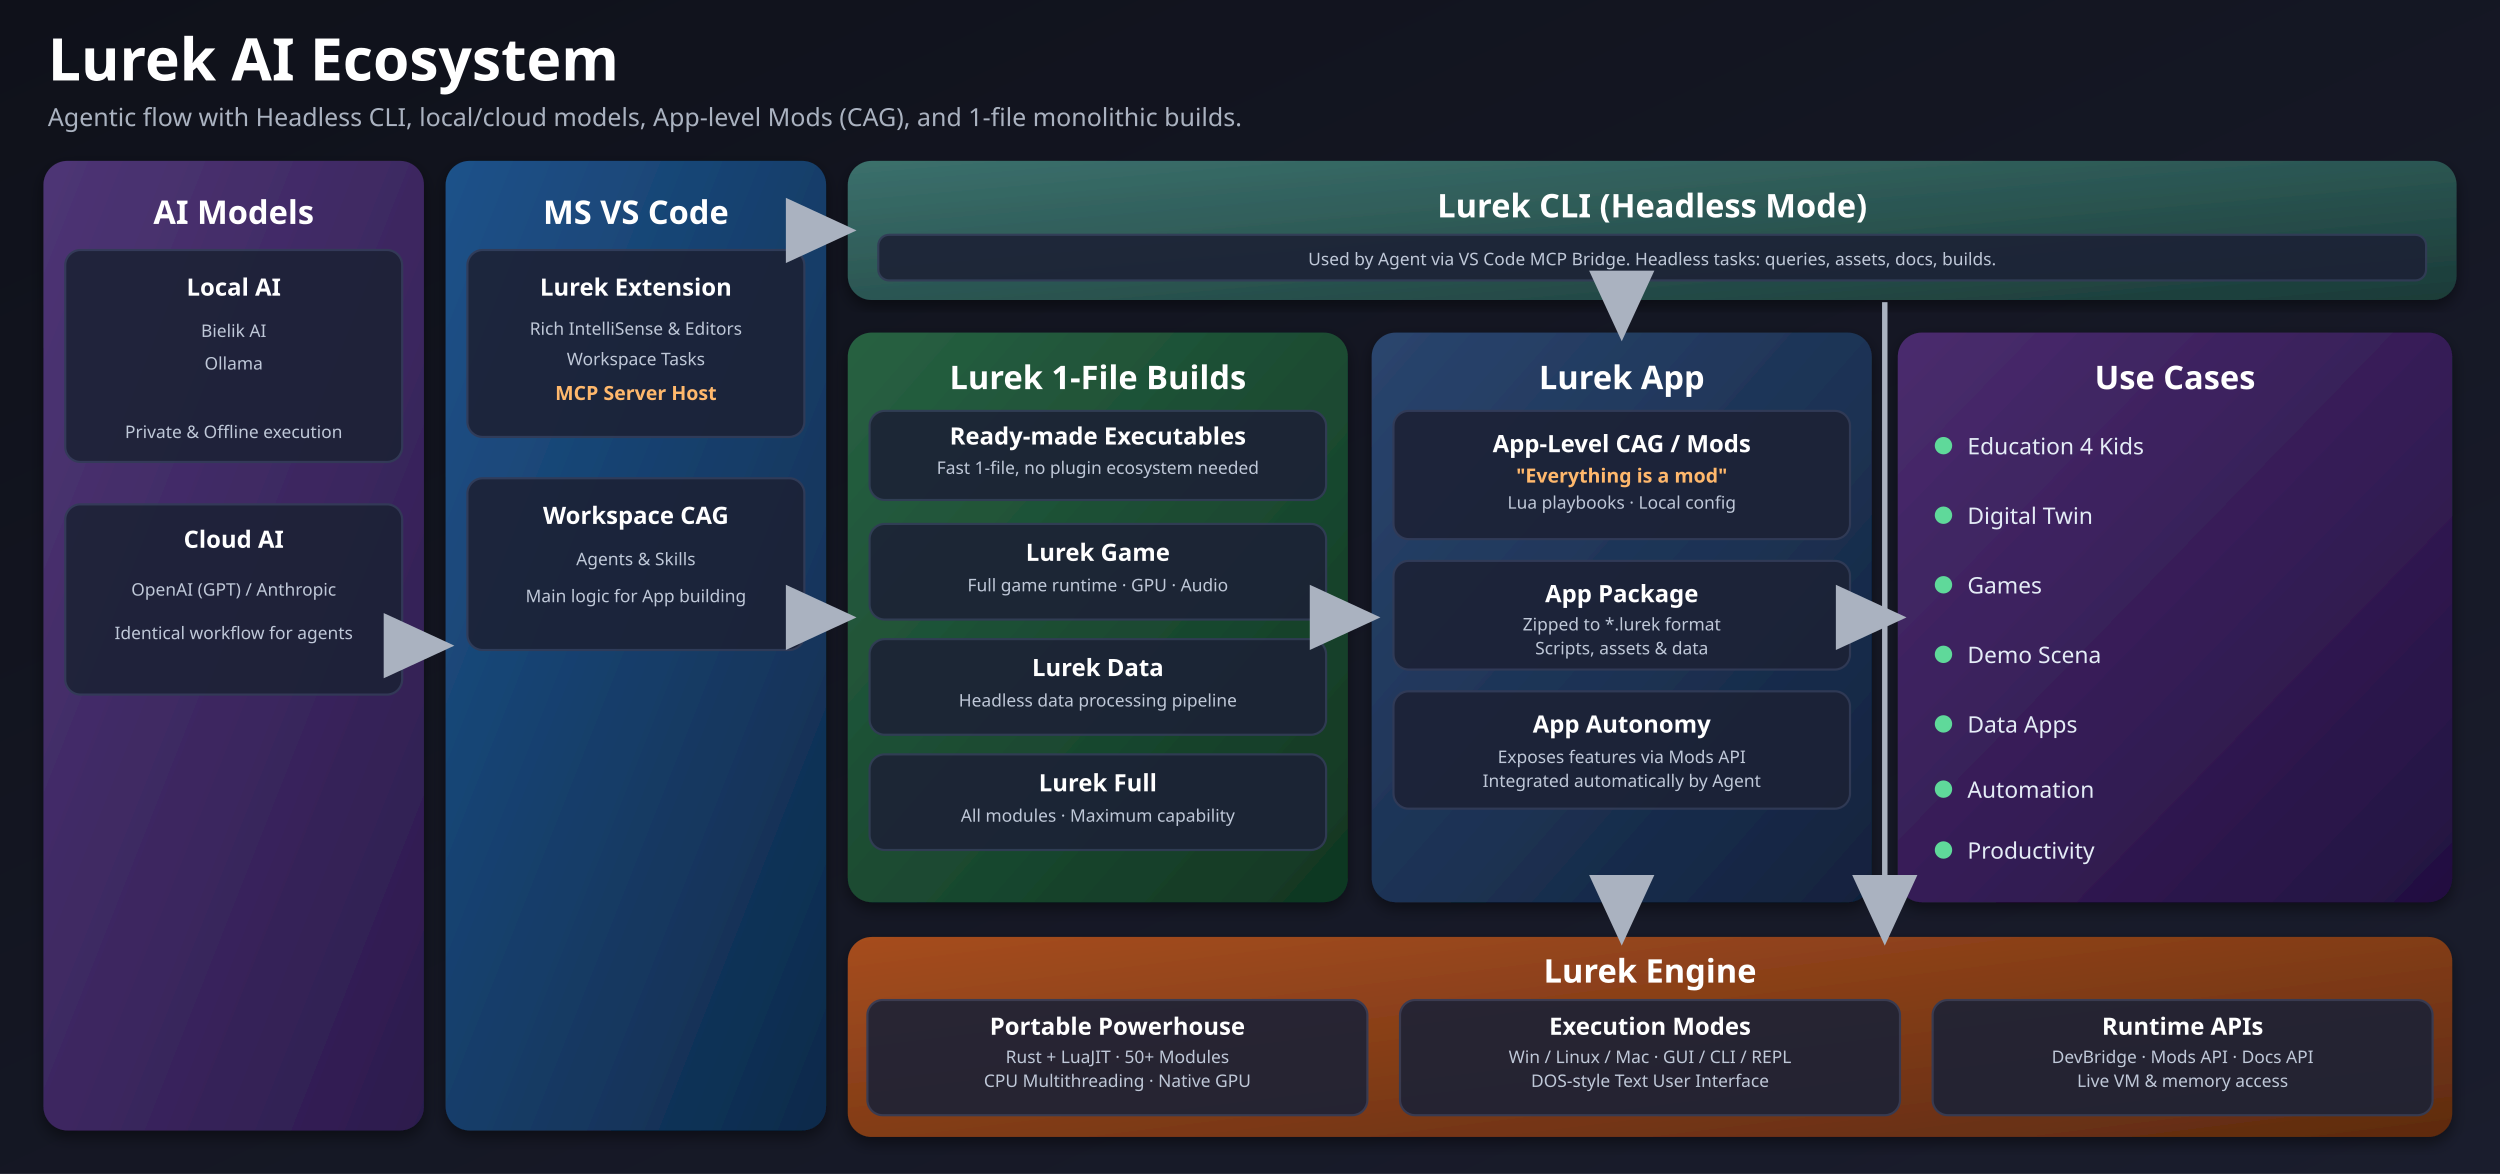
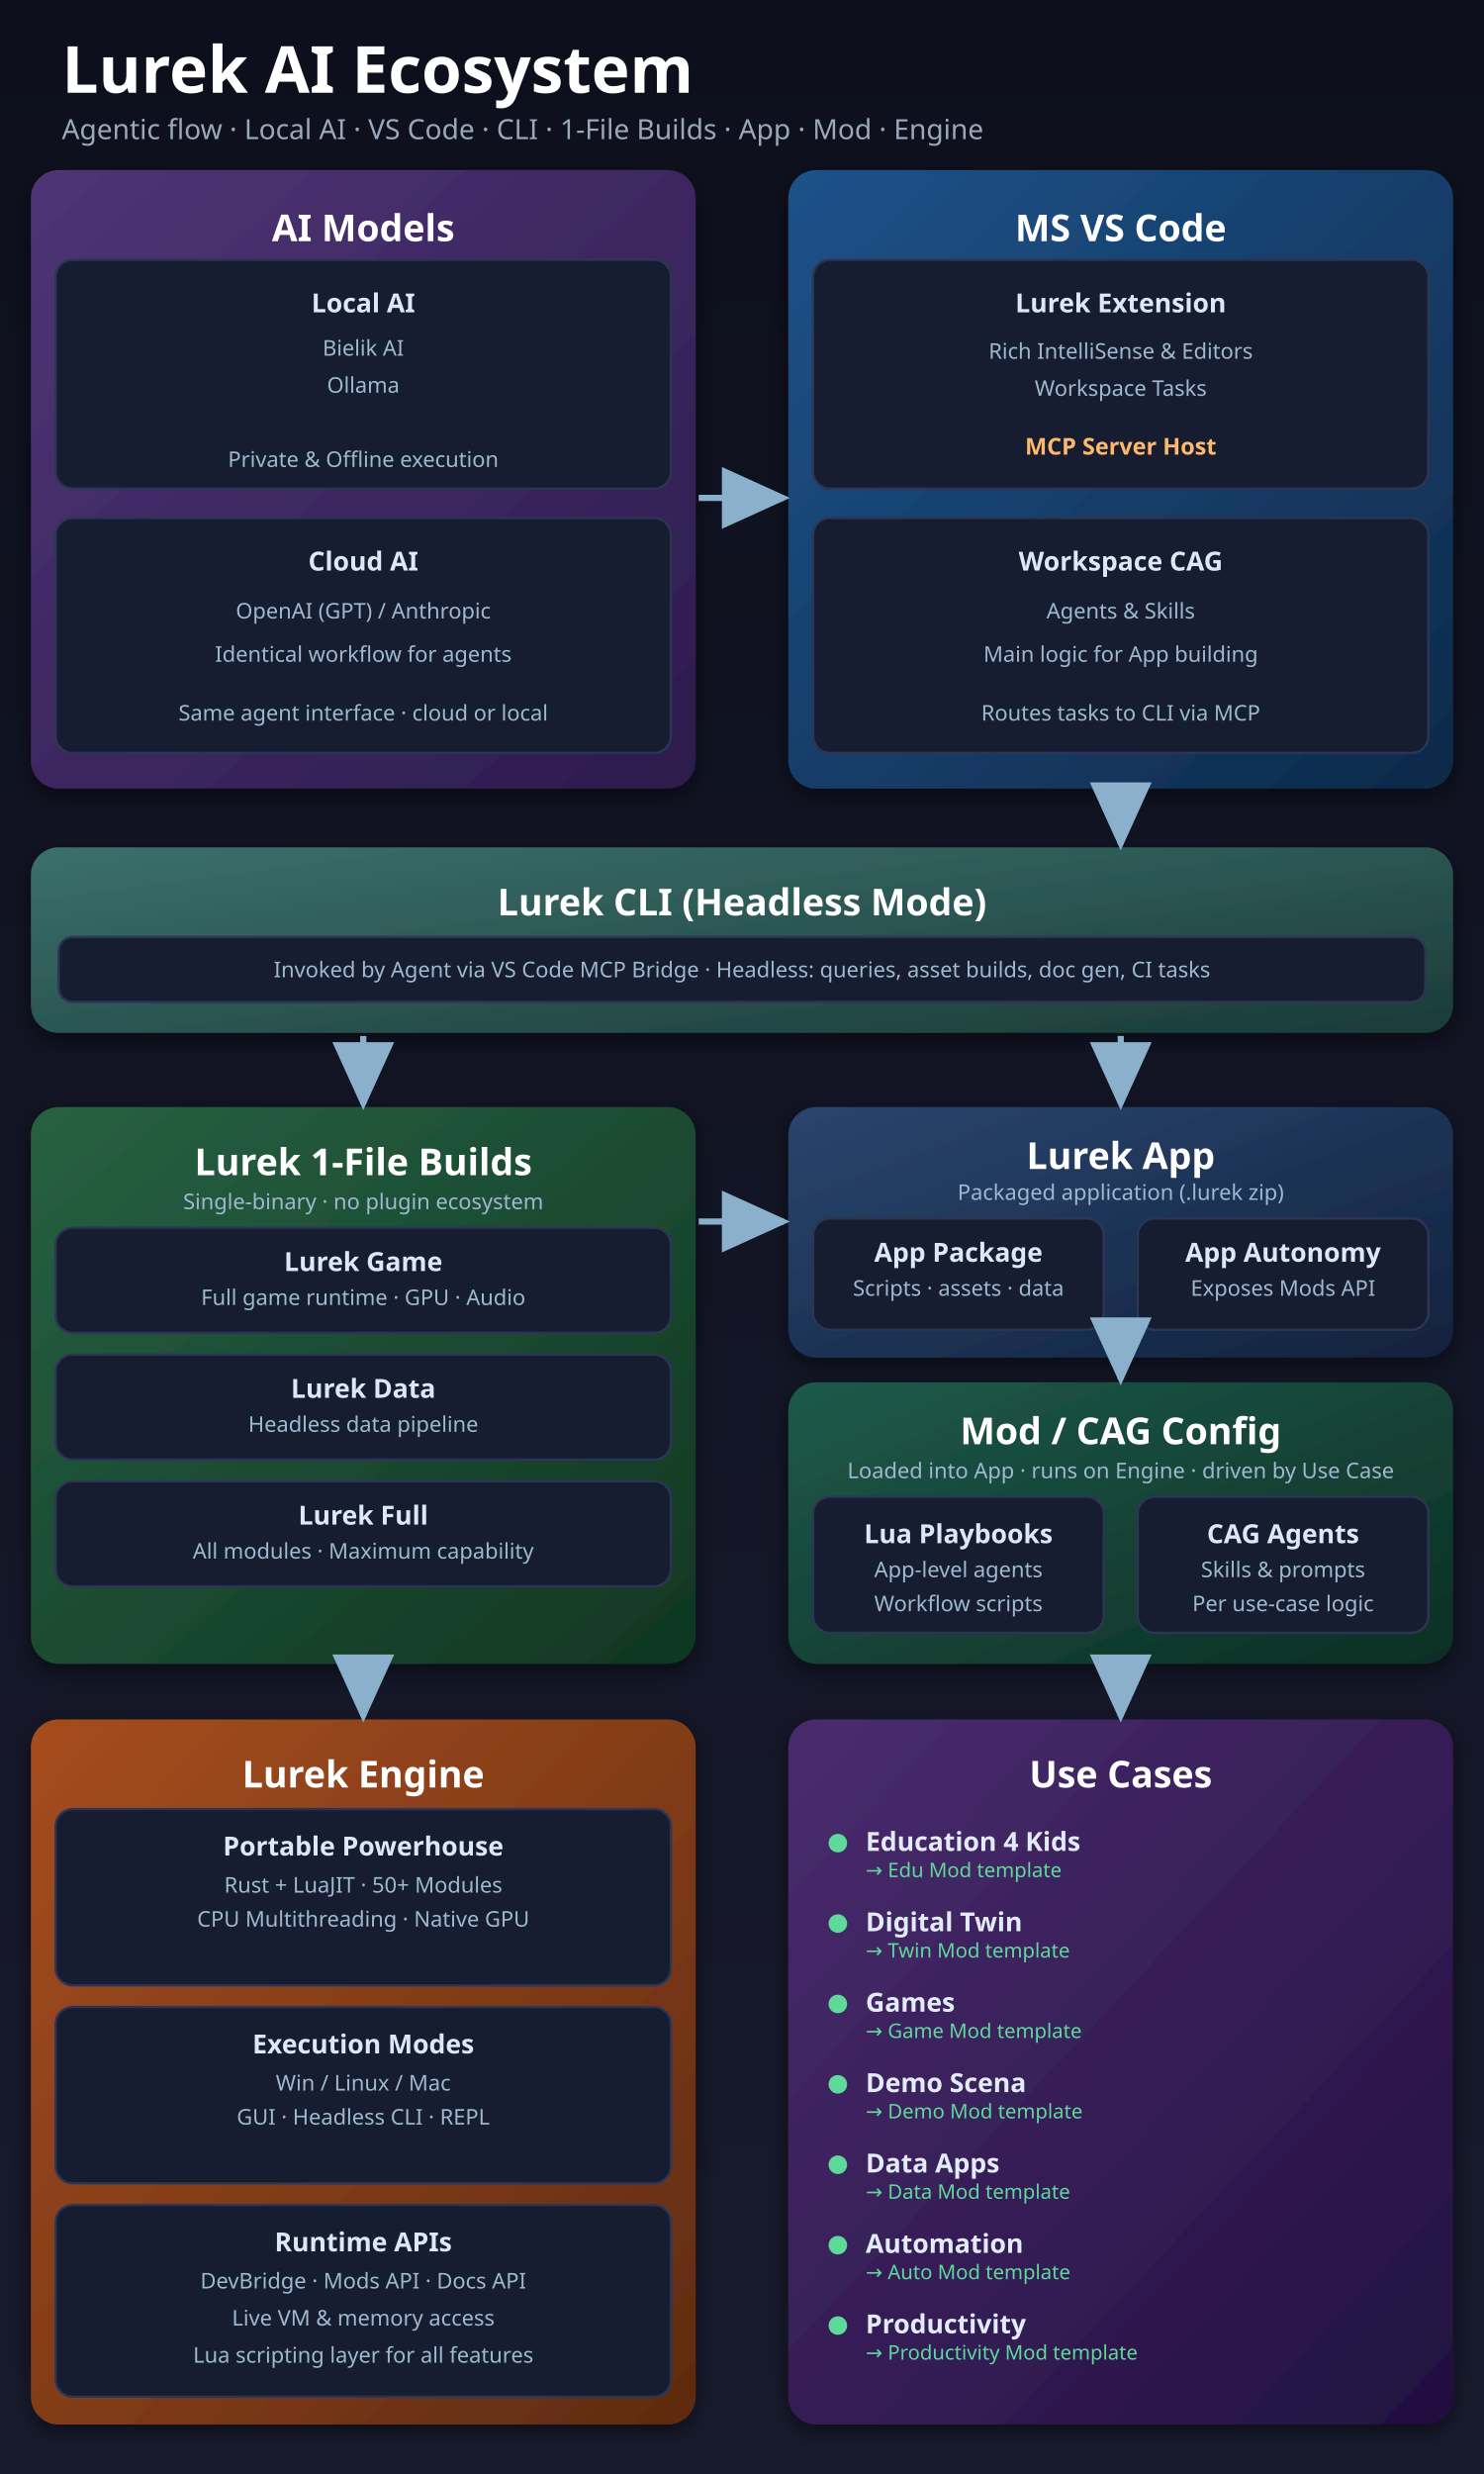
- <svg xmlns="http://www.w3.org/2000/svg" width="2300" height="1080" viewBox="0 0 2300 1080" role="img">
+ <svg xmlns="http://www.w3.org/2000/svg" width="960" height="1600" viewBox="0 0 960 1600" role="img">
  <defs>
-     <linearGradient id="bg" x1="0" y1="0" x2="1" y2="1">
-       <stop offset="0%" stop-color="#0f111a" />
-       <stop offset="100%" stop-color="#1a1d2d" />
+     <linearGradient id="bg" x1="0" y1="0" x2="0" y2="1">
+       <stop offset="0%" stop-color="#0d0f1c" />
+       <stop offset="100%" stop-color="#181b2e" />
    </linearGradient>
    <linearGradient id="gAi" x1="0" y1="0" x2="1" y2="1">
      <stop offset="0%" stop-color="#4e3575" />
      <stop offset="100%" stop-color="#2c1b4d" />
    </linearGradient>
    <linearGradient id="gVs" x1="0" y1="0" x2="1" y2="1">
      <stop offset="0%" stop-color="#1e528a" />
      <stop offset="100%" stop-color="#0e2a4a" />
    </linearGradient>
    <linearGradient id="gCli" x1="0" y1="0" x2="1" y2="1">
      <stop offset="0%" stop-color="#3b706c" />
      <stop offset="100%" stop-color="#1b3b38" />
    </linearGradient>
-     <linearGradient id="gEngine" x1="0" y1="0" x2="1" y2="1">
-       <stop offset="0%" stop-color="#a64d1f" />
-       <stop offset="100%" stop-color="#5e2b10" />
+     <linearGradient id="gBld" x1="0" y1="0" x2="1" y2="1">
+       <stop offset="0%" stop-color="#276142" />
+       <stop offset="100%" stop-color="#103622" />
    </linearGradient>
    <linearGradient id="gApp" x1="0" y1="0" x2="1" y2="1">
      <stop offset="0%" stop-color="#2a456e" />
      <stop offset="100%" stop-color="#11223d" />
    </linearGradient>
-     <linearGradient id="gBuild" x1="0" y1="0" x2="1" y2="1">
-       <stop offset="0%" stop-color="#276142" />
-       <stop offset="100%" stop-color="#103622" />
+     <linearGradient id="gMod" x1="0" y1="0" x2="1" y2="1">
+       <stop offset="0%" stop-color="#1e5a4a" />
+       <stop offset="100%" stop-color="#0c2e24" />
+     </linearGradient>
+     <linearGradient id="gEng" x1="0" y1="0" x2="1" y2="1">
+       <stop offset="0%" stop-color="#a64d1f" />
+       <stop offset="100%" stop-color="#5e2b10" />
    </linearGradient>
    <linearGradient id="gUse" x1="0" y1="0" x2="1" y2="1">
      <stop offset="0%" stop-color="#4a2c6e" />
      <stop offset="100%" stop-color="#221040" />
    </linearGradient>
-     <filter id="shadow" x="-5%" y="-5%" width="114%" height="114%">
-       <feDropShadow dx="0" dy="6" stdDeviation="7" flood-color="#000" flood-opacity="0.45" />
+     <filter id="sh" x="-6%" y="-6%" width="116%" height="116%">
+       <feDropShadow dx="0" dy="5" stdDeviation="7" flood-color="#000" flood-opacity="0.5" />
    </filter>
-     <marker id="arr" markerWidth="14" markerHeight="14" refX="11" refY="7" orient="auto">
-       <path d="M0,1 L13,7 L0,13 z" fill="#aab2c0" />
+     <marker id="arr" markerWidth="12" markerHeight="12" refX="10" refY="6" orient="auto">
+       <path d="M0,1 L11,6 L0,11 z" fill="#8ab0cc" />
    </marker>
  </defs>
  <style>
-     .ttl  { font: 700 54px  'Segoe UI',sans-serif; fill:#ffffff; }
-     .sub  { font: 400 23px  'Segoe UI',sans-serif; fill:#aab2c0; }
-     .blk  { font: 700 30px  'Segoe UI',sans-serif; fill:#ffffff; }
-     .ct   { font: 700 22px  'Segoe UI',sans-serif; fill:#ffffff; }
-     .cm   { font: 400 16px  'Segoe UI',sans-serif; fill:#bfc8d8; }
-     .hl   { font: 700 18px  'Segoe UI',sans-serif; fill:#ffb86c; }
-     .ui   { font: 500 21px  'Segoe UI',sans-serif; fill:#e4ecf6; }
-     .box  { fill:#1c2135; stroke:#323b56; stroke-width:2; opacity:.9; }
+     .T  { font: 700 42px  'Segoe UI',sans-serif; fill:#ffffff; }
+     .S  { font: 400 18px  'Segoe UI',sans-serif; fill:#9aa8bb; }
+     .BL { font: 700 24px  'Segoe UI',sans-serif; fill:#ffffff; }
+     .CT { font: 700 17px  'Segoe UI',sans-serif; fill:#dce8f6; }
+     .CM { font: 400 14px  'Segoe UI',sans-serif; fill:#9eb8d0; }
+     .HL { font: 700 15px  'Segoe UI',sans-serif; fill:#ffb86c; }
+     .UI { font: 600 17px  'Segoe UI',sans-serif; fill:#e2ecf8; }
+     .TG { font: 500 13px  'Segoe UI',sans-serif; fill:#5fd99a; }
+     .bx { fill:#161d30; stroke:#2c3555; stroke-width:1.5; }
  </style>
-   <rect width="2300" height="1080" fill="url(#bg)" />
-   <text x="44" y="74" class="ttl">Lurek AI Ecosystem</text>
-   <text x="44" y="116" class="sub">Agentic flow with Headless CLI, local/cloud models, App-level Mods (CAG), and 1-file monolithic builds.</text>
-   <g transform="translate(40,148)">
-     <rect width="350" height="892" rx="22" fill="url(#gAi)" filter="url(#shadow)" />
-     <text x="175" y="58" class="blk" text-anchor="middle">AI Models</text>
-     <rect x="20" y="82" width="310" height="195" rx="14" class="box" />
-     <text x="175" y="124" class="ct" text-anchor="middle">Local AI</text>
-     <text x="175" y="162" class="cm" text-anchor="middle">Bielik AI</text>
-     <text x="175" y="192" class="cm" text-anchor="middle">Ollama</text>
-     <text x="175" y="255" class="cm" text-anchor="middle">Private &amp; Offline execution</text>
-     <rect x="20" y="316" width="310" height="175" rx="14" class="box" />
-     <text x="175" y="356" class="ct" text-anchor="middle">Cloud AI</text>
-     <text x="175" y="400" class="cm" text-anchor="middle">OpenAI (GPT) / Anthropic</text>
-     <text x="175" y="440" class="cm" text-anchor="middle">Identical workflow for agents</text>
+   <rect width="960" height="1600" fill="url(#bg)" />
+   <text x="40" y="60" class="T">Lurek AI Ecosystem</text>
+   <text x="40" y="90" class="S">Agentic flow · Local AI · VS Code · CLI · 1-File Builds · App · Mod · Engine</text>
+   <g transform="translate(20,110)">
+     <rect width="430" height="400" rx="18" fill="url(#gAi)" filter="url(#sh)" />
+     <text x="215" y="46" class="BL" text-anchor="middle">AI Models</text>
+     <rect x="16" y="58" width="398" height="148" rx="11" class="bx" />
+     <text x="215" y="92" class="CT" text-anchor="middle">Local AI</text>
+     <text x="215" y="120" class="CM" text-anchor="middle">Bielik AI</text>
+     <text x="215" y="144" class="CM" text-anchor="middle">Ollama</text>
+     <text x="215" y="192" class="CM" text-anchor="middle">Private &amp; Offline execution</text>
+     <rect x="16" y="225" width="398" height="152" rx="11" class="bx" />
+     <text x="215" y="259" class="CT" text-anchor="middle">Cloud AI</text>
+     <text x="215" y="290" class="CM" text-anchor="middle">OpenAI (GPT) / Anthropic</text>
+     <text x="215" y="318" class="CM" text-anchor="middle">Identical workflow for agents</text>
+     <text x="215" y="356" class="CM" text-anchor="middle">Same agent interface · cloud or local</text>
  </g>
-   <g transform="translate(410,148)">
-     <rect width="350" height="892" rx="22" fill="url(#gVs)" filter="url(#shadow)" />
-     <text x="175" y="58" class="blk" text-anchor="middle">MS VS Code</text>
-     <rect x="20" y="82" width="310" height="172" rx="14" class="box" />
-     <text x="175" y="124" class="ct" text-anchor="middle">Lurek Extension</text>
-     <text x="175" y="160" class="cm" text-anchor="middle">Rich IntelliSense &amp; Editors</text>
-     <text x="175" y="188" class="cm" text-anchor="middle">Workspace Tasks</text>
-     <text x="175" y="220" class="hl" text-anchor="middle">MCP Server Host</text>
-     <rect x="20" y="292" width="310" height="158" rx="14" class="box" />
-     <text x="175" y="334" class="ct" text-anchor="middle">Workspace CAG</text>
-     <text x="175" y="372" class="cm" text-anchor="middle">Agents &amp; Skills</text>
-     <text x="175" y="406" class="cm" text-anchor="middle">Main logic for App building</text>
+   <g transform="translate(510,110)">
+     <rect width="430" height="400" rx="18" fill="url(#gVs)" filter="url(#sh)" />
+     <text x="215" y="46" class="BL" text-anchor="middle">MS VS Code</text>
+     <rect x="16" y="58" width="398" height="148" rx="11" class="bx" />
+     <text x="215" y="92" class="CT" text-anchor="middle">Lurek Extension</text>
+     <text x="215" y="122" class="CM" text-anchor="middle">Rich IntelliSense &amp; Editors</text>
+     <text x="215" y="146" class="CM" text-anchor="middle">Workspace Tasks</text>
+     <text x="215" y="184" class="HL" text-anchor="middle">MCP Server Host</text>
+     <rect x="16" y="225" width="398" height="152" rx="11" class="bx" />
+     <text x="215" y="259" class="CT" text-anchor="middle">Workspace CAG</text>
+     <text x="215" y="290" class="CM" text-anchor="middle">Agents &amp; Skills</text>
+     <text x="215" y="318" class="CM" text-anchor="middle">Main logic for App building</text>
+     <text x="215" y="356" class="CM" text-anchor="middle">Routes tasks to CLI via MCP</text>
  </g>
-   <g transform="translate(780,148)">
-     <rect width="1480" height="128" rx="22" fill="url(#gCli)" filter="url(#shadow)" />
-     <text x="740" y="52" class="blk" text-anchor="middle">Lurek CLI (Headless Mode)</text>
-     <rect x="28" y="68" width="1424" height="42" rx="10" class="box" />
-     <text x="740" y="96" class="cm" text-anchor="middle">Used by Agent via VS Code MCP Bridge. Headless tasks: queries, assets, docs, builds.</text>
+   <g transform="translate(20,548)">
+     <rect width="920" height="120" rx="18" fill="url(#gCli)" filter="url(#sh)" />
+     <text x="460" y="44" class="BL" text-anchor="middle">Lurek CLI  (Headless Mode)</text>
+     <rect x="18" y="58" width="884" height="42" rx="9" class="bx" />
+     <text x="460" y="84" class="CM" text-anchor="middle">Invoked by Agent via VS Code MCP Bridge · Headless: queries, asset builds, doc gen, CI tasks</text>
  </g>
-   <g transform="translate(780,306)">
-     <rect width="460" height="524" rx="22" fill="url(#gBuild)" filter="url(#shadow)" />
-     <text x="230" y="52" class="blk" text-anchor="middle">Lurek 1-File Builds</text>
-     <rect x="20" y="72" width="420" height="82" rx="14" class="box" />
-     <text x="230" y="103" class="ct" text-anchor="middle">Ready-made Executables</text>
-     <text x="230" y="130" class="cm" text-anchor="middle">Fast 1-file, no plugin ecosystem needed</text>
-     <rect x="20" y="176" width="420" height="88" rx="14" class="box" />
-     <text x="230" y="210" class="ct" text-anchor="middle">Lurek Game</text>
-     <text x="230" y="238" class="cm" text-anchor="middle">Full game runtime · GPU · Audio</text>
-     <rect x="20" y="282" width="420" height="88" rx="14" class="box" />
-     <text x="230" y="316" class="ct" text-anchor="middle">Lurek Data</text>
-     <text x="230" y="344" class="cm" text-anchor="middle">Headless data processing pipeline</text>
-     <rect x="20" y="388" width="420" height="88" rx="14" class="box" />
-     <text x="230" y="422" class="ct" text-anchor="middle">Lurek Full</text>
-     <text x="230" y="450" class="cm" text-anchor="middle">All modules · Maximum capability</text>
+   <g transform="translate(20,716)">
+     <rect width="430" height="360" rx="18" fill="url(#gBld)" filter="url(#sh)" />
+     <text x="215" y="44" class="BL" text-anchor="middle">Lurek 1-File Builds</text>
+     <text x="215" y="66" class="CM" text-anchor="middle">Single-binary · no plugin ecosystem</text>
+     <rect x="16" y="78" width="398" height="68" rx="11" class="bx" />
+     <text x="215" y="106" class="CT" text-anchor="middle">Lurek Game</text>
+     <text x="215" y="128" class="CM" text-anchor="middle">Full game runtime · GPU · Audio</text>
+     <rect x="16" y="160" width="398" height="68" rx="11" class="bx" />
+     <text x="215" y="188" class="CT" text-anchor="middle">Lurek Data</text>
+     <text x="215" y="210" class="CM" text-anchor="middle">Headless data pipeline</text>
+     <rect x="16" y="242" width="398" height="68" rx="11" class="bx" />
+     <text x="215" y="270" class="CT" text-anchor="middle">Lurek Full</text>
+     <text x="215" y="292" class="CM" text-anchor="middle">All modules · Maximum capability</text>
  </g>
-   <g transform="translate(1262,306)">
-     <rect width="460" height="524" rx="22" fill="url(#gApp)" filter="url(#shadow)" />
-     <text x="230" y="52" class="blk" text-anchor="middle">Lurek App</text>
-     <rect x="20" y="72" width="420" height="118" rx="14" class="box" />
-     <text x="230" y="110" class="ct" text-anchor="middle">App-Level CAG / Mods</text>
-     <text x="230" y="138" class="hl" text-anchor="middle">"Everything is a mod"</text>
-     <text x="230" y="162" class="cm" text-anchor="middle">Lua playbooks · Local config</text>
-     <rect x="20" y="210" width="420" height="100" rx="14" class="box" />
-     <text x="230" y="248" class="ct" text-anchor="middle">App Package</text>
-     <text x="230" y="274" class="cm" text-anchor="middle">Zipped to *.lurek format</text>
-     <text x="230" y="296" class="cm" text-anchor="middle">Scripts, assets &amp; data</text>
-     <rect x="20" y="330" width="420" height="108" rx="14" class="box" />
-     <text x="230" y="368" class="ct" text-anchor="middle">App Autonomy</text>
-     <text x="230" y="396" class="cm" text-anchor="middle">Exposes features via Mods API</text>
-     <text x="230" y="418" class="cm" text-anchor="middle">Integrated automatically by Agent</text>
+   <g transform="translate(510,716)">
+     <rect width="430" height="162" rx="18" fill="url(#gApp)" filter="url(#sh)" />
+     <text x="215" y="40" class="BL" text-anchor="middle">Lurek App</text>
+     <text x="215" y="60" class="CM" text-anchor="middle">Packaged application  (.lurek zip)</text>
+     <rect x="16" y="72" width="188" height="72" rx="11" class="bx" />
+     <text x="110" y="100" class="CT" text-anchor="middle">App Package</text>
+     <text x="110" y="122" class="CM" text-anchor="middle">Scripts · assets · data</text>
+     <rect x="226" y="72" width="188" height="72" rx="11" class="bx" />
+     <text x="320" y="100" class="CT" text-anchor="middle">App Autonomy</text>
+     <text x="320" y="122" class="CM" text-anchor="middle">Exposes Mods API</text>
  </g>
-   <g transform="translate(1746,306)">
-     <rect width="510" height="524" rx="22" fill="url(#gUse)" filter="url(#shadow)" />
-     <text x="255" y="52" class="blk" text-anchor="middle">Use Cases</text>
-     <circle cx="42" cy="104" r="8" fill="#5fd99a" />
-     <text x="64" y="112" class="ui">Education 4 Kids</text>
-     <circle cx="42" cy="168" r="8" fill="#5fd99a" />
-     <text x="64" y="176" class="ui">Digital Twin</text>
-     <circle cx="42" cy="232" r="8" fill="#5fd99a" />
-     <text x="64" y="240" class="ui">Games</text>
-     <circle cx="42" cy="296" r="8" fill="#5fd99a" />
-     <text x="64" y="304" class="ui">Demo Scena</text>
-     <circle cx="42" cy="360" r="8" fill="#5fd99a" />
-     <text x="64" y="368" class="ui">Data Apps</text>
-     <circle cx="42" cy="420" r="8" fill="#5fd99a" />
-     <text x="64" y="428" class="ui">Automation</text>
-     <circle cx="42" cy="476" r="8" fill="#5fd99a" />
-     <text x="64" y="484" class="ui">Productivity</text>
+   <g transform="translate(510,894)">
+     <rect width="430" height="182" rx="18" fill="url(#gMod)" filter="url(#sh)" />
+     <text x="215" y="40" class="BL" text-anchor="middle">Mod  /  CAG Config</text>
+     <text x="215" y="62" class="CM" text-anchor="middle">Loaded into App · runs on Engine · driven by Use Case</text>
+     <rect x="16" y="74" width="188" height="88" rx="11" class="bx" />
+     <text x="110" y="104" class="CT" text-anchor="middle">Lua Playbooks</text>
+     <text x="110" y="126" class="CM" text-anchor="middle">App-level agents</text>
+     <text x="110" y="148" class="CM" text-anchor="middle">Workflow scripts</text>
+     <rect x="226" y="74" width="188" height="88" rx="11" class="bx" />
+     <text x="320" y="104" class="CT" text-anchor="middle">CAG Agents</text>
+     <text x="320" y="126" class="CM" text-anchor="middle">Skills &amp; prompts</text>
+     <text x="320" y="148" class="CM" text-anchor="middle">Per use-case logic</text>
  </g>
-   <g transform="translate(780,862)">
-     <rect width="1476" height="184" rx="22" fill="url(#gEngine)" filter="url(#shadow)" />
-     <text x="738" y="42" class="blk" text-anchor="middle">Lurek Engine</text>
-     <rect x="18" y="58" width="460" height="106" rx="14" class="box" />
-     <text x="248" y="90" class="ct" text-anchor="middle">Portable Powerhouse</text>
-     <text x="248" y="116" class="cm" text-anchor="middle">Rust + LuaJIT · 50+ Modules</text>
-     <text x="248" y="138" class="cm" text-anchor="middle">CPU Multithreading · Native GPU</text>
-     <rect x="508" y="58" width="460" height="106" rx="14" class="box" />
-     <text x="738" y="90" class="ct" text-anchor="middle">Execution Modes</text>
-     <text x="738" y="116" class="cm" text-anchor="middle">Win / Linux / Mac · GUI / CLI / REPL</text>
-     <text x="738" y="138" class="cm" text-anchor="middle">DOS-style Text User Interface</text>
-     <rect x="998" y="58" width="460" height="106" rx="14" class="box" />
-     <text x="1228" y="90" class="ct" text-anchor="middle">Runtime APIs</text>
-     <text x="1228" y="116" class="cm" text-anchor="middle">DevBridge · Mods API · Docs API</text>
-     <text x="1228" y="138" class="cm" text-anchor="middle">Live VM &amp; memory access</text>
+   <g transform="translate(20,1112)">
+     <rect width="430" height="456" rx="18" fill="url(#gEng)" filter="url(#sh)" />
+     <text x="215" y="44" class="BL" text-anchor="middle">Lurek Engine</text>
+     <rect x="16" y="58" width="398" height="114" rx="11" class="bx" />
+     <text x="215" y="88" class="CT" text-anchor="middle">Portable Powerhouse</text>
+     <text x="215" y="112" class="CM" text-anchor="middle">Rust + LuaJIT · 50+ Modules</text>
+     <text x="215" y="134" class="CM" text-anchor="middle">CPU Multithreading · Native GPU</text>
+     <rect x="16" y="186" width="398" height="114" rx="11" class="bx" />
+     <text x="215" y="216" class="CT" text-anchor="middle">Execution Modes</text>
+     <text x="215" y="240" class="CM" text-anchor="middle">Win / Linux / Mac</text>
+     <text x="215" y="262" class="CM" text-anchor="middle">GUI · Headless CLI · REPL</text>
+     <rect x="16" y="314" width="398" height="124" rx="11" class="bx" />
+     <text x="215" y="344" class="CT" text-anchor="middle">Runtime APIs</text>
+     <text x="215" y="368" class="CM" text-anchor="middle">DevBridge · Mods API · Docs API</text>
+     <text x="215" y="392" class="CM" text-anchor="middle">Live VM &amp; memory access</text>
+     <text x="215" y="416" class="CM" text-anchor="middle">Lua scripting layer for all features</text>
  </g>
-   <line x1="392" y1="594" x2="408" y2="594" stroke="#aab2c0" stroke-width="5" marker-end="url(#arr)" />
-   <line x1="762" y1="212" x2="778" y2="212" stroke="#aab2c0" stroke-width="5" marker-end="url(#arr)" />
-   <line x1="762" y1="568" x2="778" y2="568" stroke="#aab2c0" stroke-width="5" marker-end="url(#arr)" />
-   <line x1="1492" y1="278" x2="1492" y2="304" stroke="#aab2c0" stroke-width="5" marker-end="url(#arr)" />
-   <line x1="1734" y1="278" x2="1734" y2="860" stroke="#aab2c0" stroke-width="5" marker-end="url(#arr)" />
-   <line x1="1242" y1="568" x2="1260" y2="568" stroke="#aab2c0" stroke-width="5" marker-end="url(#arr)" />
-   <line x1="1492" y1="832" x2="1492" y2="860" stroke="#aab2c0" stroke-width="5" marker-end="url(#arr)" />
-   <line x1="1724" y1="568" x2="1744" y2="568" stroke="#aab2c0" stroke-width="5" marker-end="url(#arr)" />
+   <g transform="translate(510,1112)">
+     <rect width="430" height="456" rx="18" fill="url(#gUse)" filter="url(#sh)" />
+     <text x="215" y="44" class="BL" text-anchor="middle">Use Cases</text>
+     <circle cx="32" cy="80" r="6" fill="#5fd99a" />
+     <text x="50" y="85" class="UI">Education 4 Kids</text>
+     <text x="50" y="102" class="TG">→ Edu Mod template</text>
+     <circle cx="32" cy="132" r="6" fill="#5fd99a" />
+     <text x="50" y="137" class="UI">Digital Twin</text>
+     <text x="50" y="154" class="TG">→ Twin Mod template</text>
+     <circle cx="32" cy="184" r="6" fill="#5fd99a" />
+     <text x="50" y="189" class="UI">Games</text>
+     <text x="50" y="206" class="TG">→ Game Mod template</text>
+     <circle cx="32" cy="236" r="6" fill="#5fd99a" />
+     <text x="50" y="241" class="UI">Demo Scena</text>
+     <text x="50" y="258" class="TG">→ Demo Mod template</text>
+     <circle cx="32" cy="288" r="6" fill="#5fd99a" />
+     <text x="50" y="293" class="UI">Data Apps</text>
+     <text x="50" y="310" class="TG">→ Data Mod template</text>
+     <circle cx="32" cy="340" r="6" fill="#5fd99a" />
+     <text x="50" y="345" class="UI">Automation</text>
+     <text x="50" y="362" class="TG">→ Auto Mod template</text>
+     <circle cx="32" cy="392" r="6" fill="#5fd99a" />
+     <text x="50" y="397" class="UI">Productivity</text>
+     <text x="50" y="414" class="TG">→ Productivity Mod template</text>
+   </g>
+   <line x1="452" y1="322" x2="507" y2="322" stroke="#8ab0cc" stroke-width="4" marker-end="url(#arr)" />
+   <line x1="725" y1="512" x2="725" y2="546" stroke="#8ab0cc" stroke-width="4" marker-end="url(#arr)" />
+   <line x1="235" y1="670" x2="235" y2="714" stroke="#8ab0cc" stroke-width="4" marker-end="url(#arr)" />
+   <line x1="725" y1="670" x2="725" y2="714" stroke="#8ab0cc" stroke-width="4" marker-end="url(#arr)" />
+   <line x1="452" y1="790" x2="507" y2="790" stroke="#8ab0cc" stroke-width="4" marker-end="url(#arr)" />
+   <line x1="725" y1="880" x2="725" y2="892" stroke="#8ab0cc" stroke-width="4" marker-end="url(#arr)" />
+   <line x1="235" y1="1078" x2="235" y2="1110" stroke="#8ab0cc" stroke-width="4" marker-end="url(#arr)" />
+   <line x1="725" y1="1078" x2="725" y2="1110" stroke="#8ab0cc" stroke-width="4" marker-end="url(#arr)" />
</svg>
